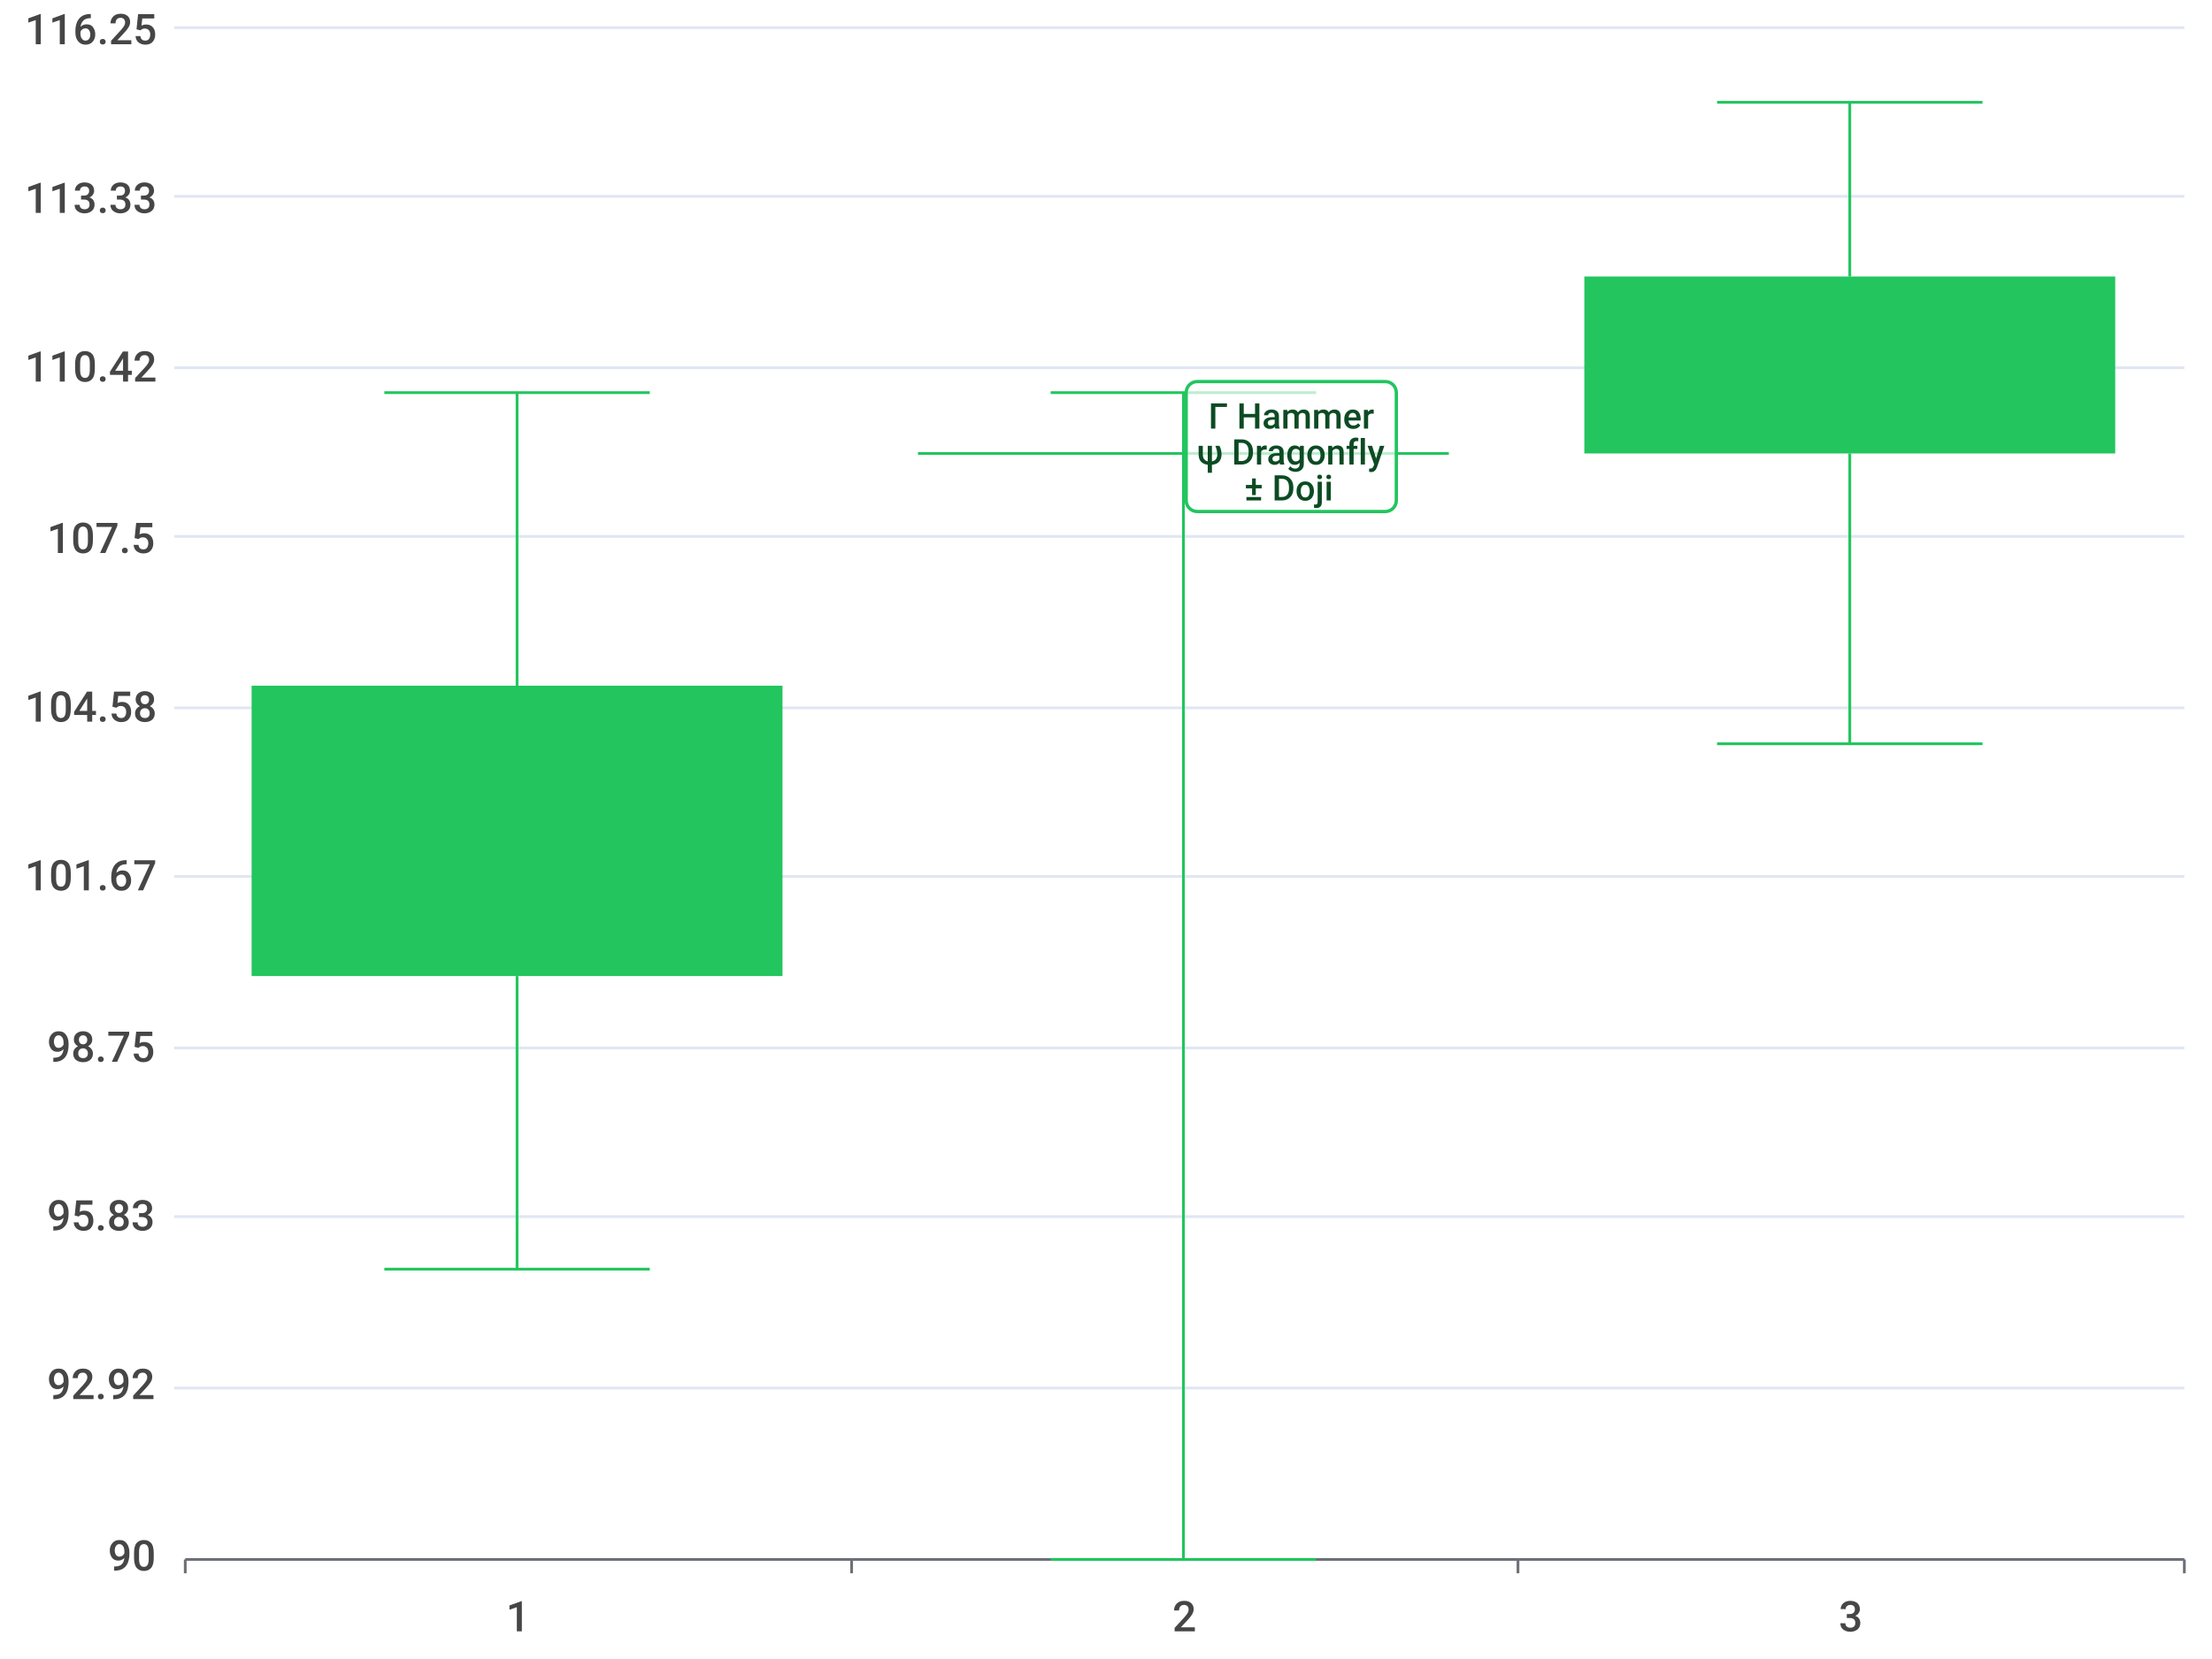
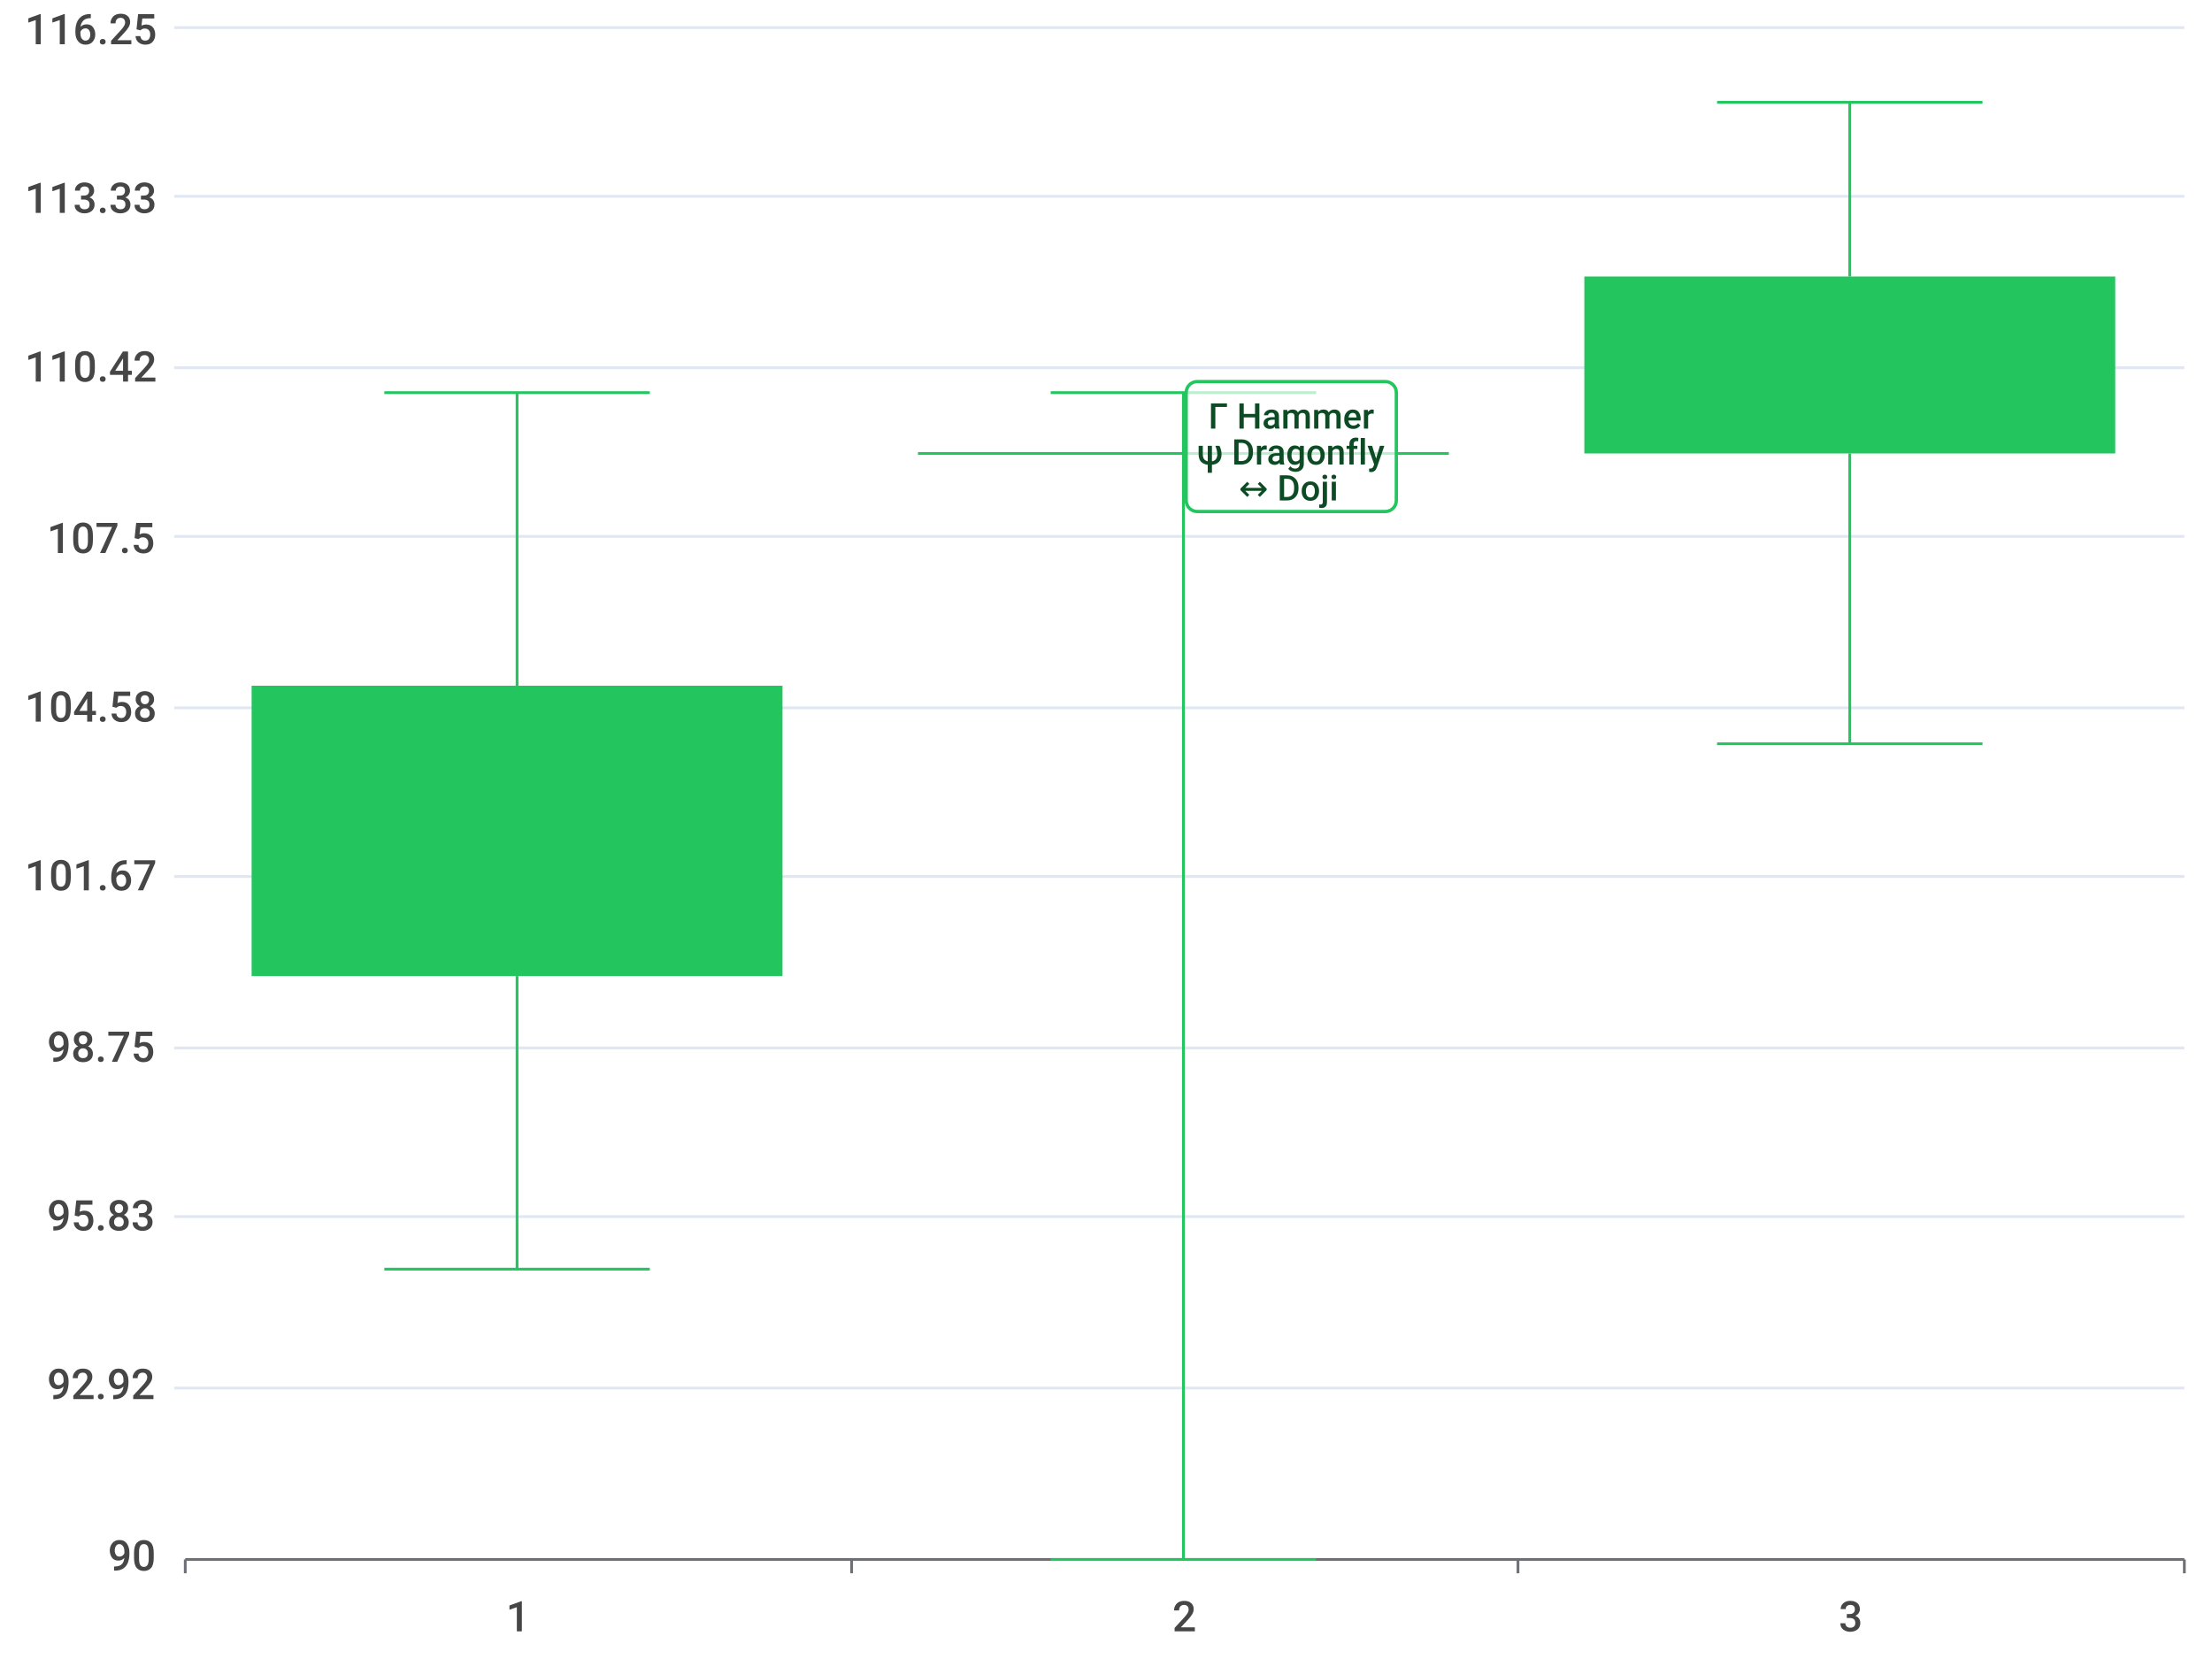
<svg xmlns="http://www.w3.org/2000/svg" viewBox="0 0 800 600">
  <path d="M 0 0 L 800 0 L 800 600 L 0 600 L 0 0" style="stroke:none;fill:white" />
  <text x="9" y="16" style="stroke:none;fill:rgb(70,70,70);font-size:15.3px;font-family:'Roboto Medium',sans-serif">116.25</text>
  <text x="9" y="77" style="stroke:none;fill:rgb(70,70,70);font-size:15.3px;font-family:'Roboto Medium',sans-serif">113.33</text>
  <text x="9" y="138" style="stroke:none;fill:rgb(70,70,70);font-size:15.3px;font-family:'Roboto Medium',sans-serif">110.42</text>
  <text x="17" y="200" style="stroke:none;fill:rgb(70,70,70);font-size:15.3px;font-family:'Roboto Medium',sans-serif">107.5</text>
  <text x="9" y="261" style="stroke:none;fill:rgb(70,70,70);font-size:15.3px;font-family:'Roboto Medium',sans-serif">104.58</text>
  <text x="9" y="322" style="stroke:none;fill:rgb(70,70,70);font-size:15.3px;font-family:'Roboto Medium',sans-serif">101.67</text>
  <text x="17" y="384" style="stroke:none;fill:rgb(70,70,70);font-size:15.3px;font-family:'Roboto Medium',sans-serif">98.75</text>
  <text x="17" y="445" style="stroke:none;fill:rgb(70,70,70);font-size:15.3px;font-family:'Roboto Medium',sans-serif">95.83</text>
  <text x="17" y="506" style="stroke:none;fill:rgb(70,70,70);font-size:15.3px;font-family:'Roboto Medium',sans-serif">92.92</text>
  <text x="39" y="568" style="stroke:none;fill:rgb(70,70,70);font-size:15.3px;font-family:'Roboto Medium',sans-serif">90</text>
  <path d="M 63 10 L 790 10" style="stroke-width:1;stroke:rgb(224,230,242);fill:none" />
  <path d="M 63 71 L 790 71" style="stroke-width:1;stroke:rgb(224,230,242);fill:none" />
  <path d="M 63 133 L 790 133" style="stroke-width:1;stroke:rgb(224,230,242);fill:none" />
  <path d="M 63 194 L 790 194" style="stroke-width:1;stroke:rgb(224,230,242);fill:none" />
  <path d="M 63 256 L 790 256" style="stroke-width:1;stroke:rgb(224,230,242);fill:none" />
  <path d="M 63 317 L 790 317" style="stroke-width:1;stroke:rgb(224,230,242);fill:none" />
  <path d="M 63 379 L 790 379" style="stroke-width:1;stroke:rgb(224,230,242);fill:none" />
  <path d="M 63 440 L 790 440" style="stroke-width:1;stroke:rgb(224,230,242);fill:none" />
  <path d="M 63 502 L 790 502" style="stroke-width:1;stroke:rgb(224,230,242);fill:none" />
  <path d="M 67 564 L 790 564" style="stroke-width:1;stroke:rgb(110,112,121);fill:none" />
  <path d="M 67 569 L 67 564" style="stroke-width:1;stroke:rgb(110,112,121);fill:none" />
  <path d="M 308 569 L 308 564" style="stroke-width:1;stroke:rgb(110,112,121);fill:none" />
  <path d="M 549 569 L 549 564" style="stroke-width:1;stroke:rgb(110,112,121);fill:none" />
  <path d="M 790 569 L 790 564" style="stroke-width:1;stroke:rgb(110,112,121);fill:none" />
  <text x="183" y="590" style="stroke:none;fill:rgb(70,70,70);font-size:15.3px;font-family:'Roboto Medium',sans-serif">1</text>
  <text x="424" y="590" style="stroke:none;fill:rgb(70,70,70);font-size:15.3px;font-family:'Roboto Medium',sans-serif">2</text>
  <text x="665" y="590" style="stroke:none;fill:rgb(70,70,70);font-size:15.3px;font-family:'Roboto Medium',sans-serif">3</text>
  <path d="M 187 142 L 187 248" style="stroke-width:1;stroke:rgb(34,197,94);fill:none" />
  <path d="M 187 353 L 187 459" style="stroke-width:1;stroke:rgb(34,197,94);fill:none" />
  <path d="M 139 142 L 235 142" style="stroke-width:1;stroke:rgb(34,197,94);fill:none" />
  <path d="M 139 459 L 235 459" style="stroke-width:1;stroke:rgb(34,197,94);fill:none" />
  <path d="M 91 248 L 283 248 L 283 353 L 91 353 L 91 248" style="stroke:none;fill:rgb(34,197,94)" />
  <path d="M 428 142 L 428 164" style="stroke-width:1;stroke:rgb(34,197,94);fill:none" />
  <path d="M 428 164 L 428 564" style="stroke-width:1;stroke:rgb(34,197,94);fill:none" />
  <path d="M 380 142 L 476 142" style="stroke-width:1;stroke:rgb(34,197,94);fill:none" />
  <path d="M 380 564 L 476 564" style="stroke-width:1;stroke:rgb(34,197,94);fill:none" />
  <path d="M 332 164 L 524 164" style="stroke-width:1;stroke:rgb(34,197,94);fill:none" />
  <path d="M 669 37 L 669 100" style="stroke-width:1;stroke:rgb(34,197,94);fill:none" />
  <path d="M 669 164 L 669 269" style="stroke-width:1;stroke:rgb(34,197,94);fill:none" />
  <path d="M 621 37 L 717 37" style="stroke-width:1;stroke:rgb(34,197,94);fill:none" />
  <path d="M 621 269 L 717 269" style="stroke-width:1;stroke:rgb(34,197,94);fill:none" />
  <path d="M 573 100 L 765 100 L 765 164 L 573 164 L 573 100" style="stroke:none;fill:rgb(34,197,94)" />
  <path d="M 433 138 L 501 138 L 501 138 A 4 4 90.00 0 1 505 142 L 505 181 L 505 181 A 4 4 90.00 0 1 501 185 L 433 185 L 433 185 A 4 4 90.00 0 1 429 181 L 429 142 L 429 142 A 4 4 90.00 0 1 433 138 Z" style="stroke-width:1.2;stroke:rgb(34,197,94);fill:rgba(255,255,255,0.7)" />
  <text x="437" y="155" style="stroke:none;fill:rgb(12,75,35);font-size:12.8px;font-family:'Roboto Medium',sans-serif">Γ Hammer</text>
  <text x="433" y="168" style="stroke:none;fill:rgb(12,75,35);font-size:12.8px;font-family:'Roboto Medium',sans-serif">ψ Dragonfly</text>
-   <text x="450" y="181" style="stroke:none;fill:rgb(12,75,35);font-size:12.8px;font-family:'Roboto Medium',sans-serif">± Doji</text>
+   <text x="448" y="181" style="stroke:none;fill:rgb(12,75,35);font-size:12.8px;font-family:'Roboto Medium',sans-serif">↔ Doji</text>
</svg>
